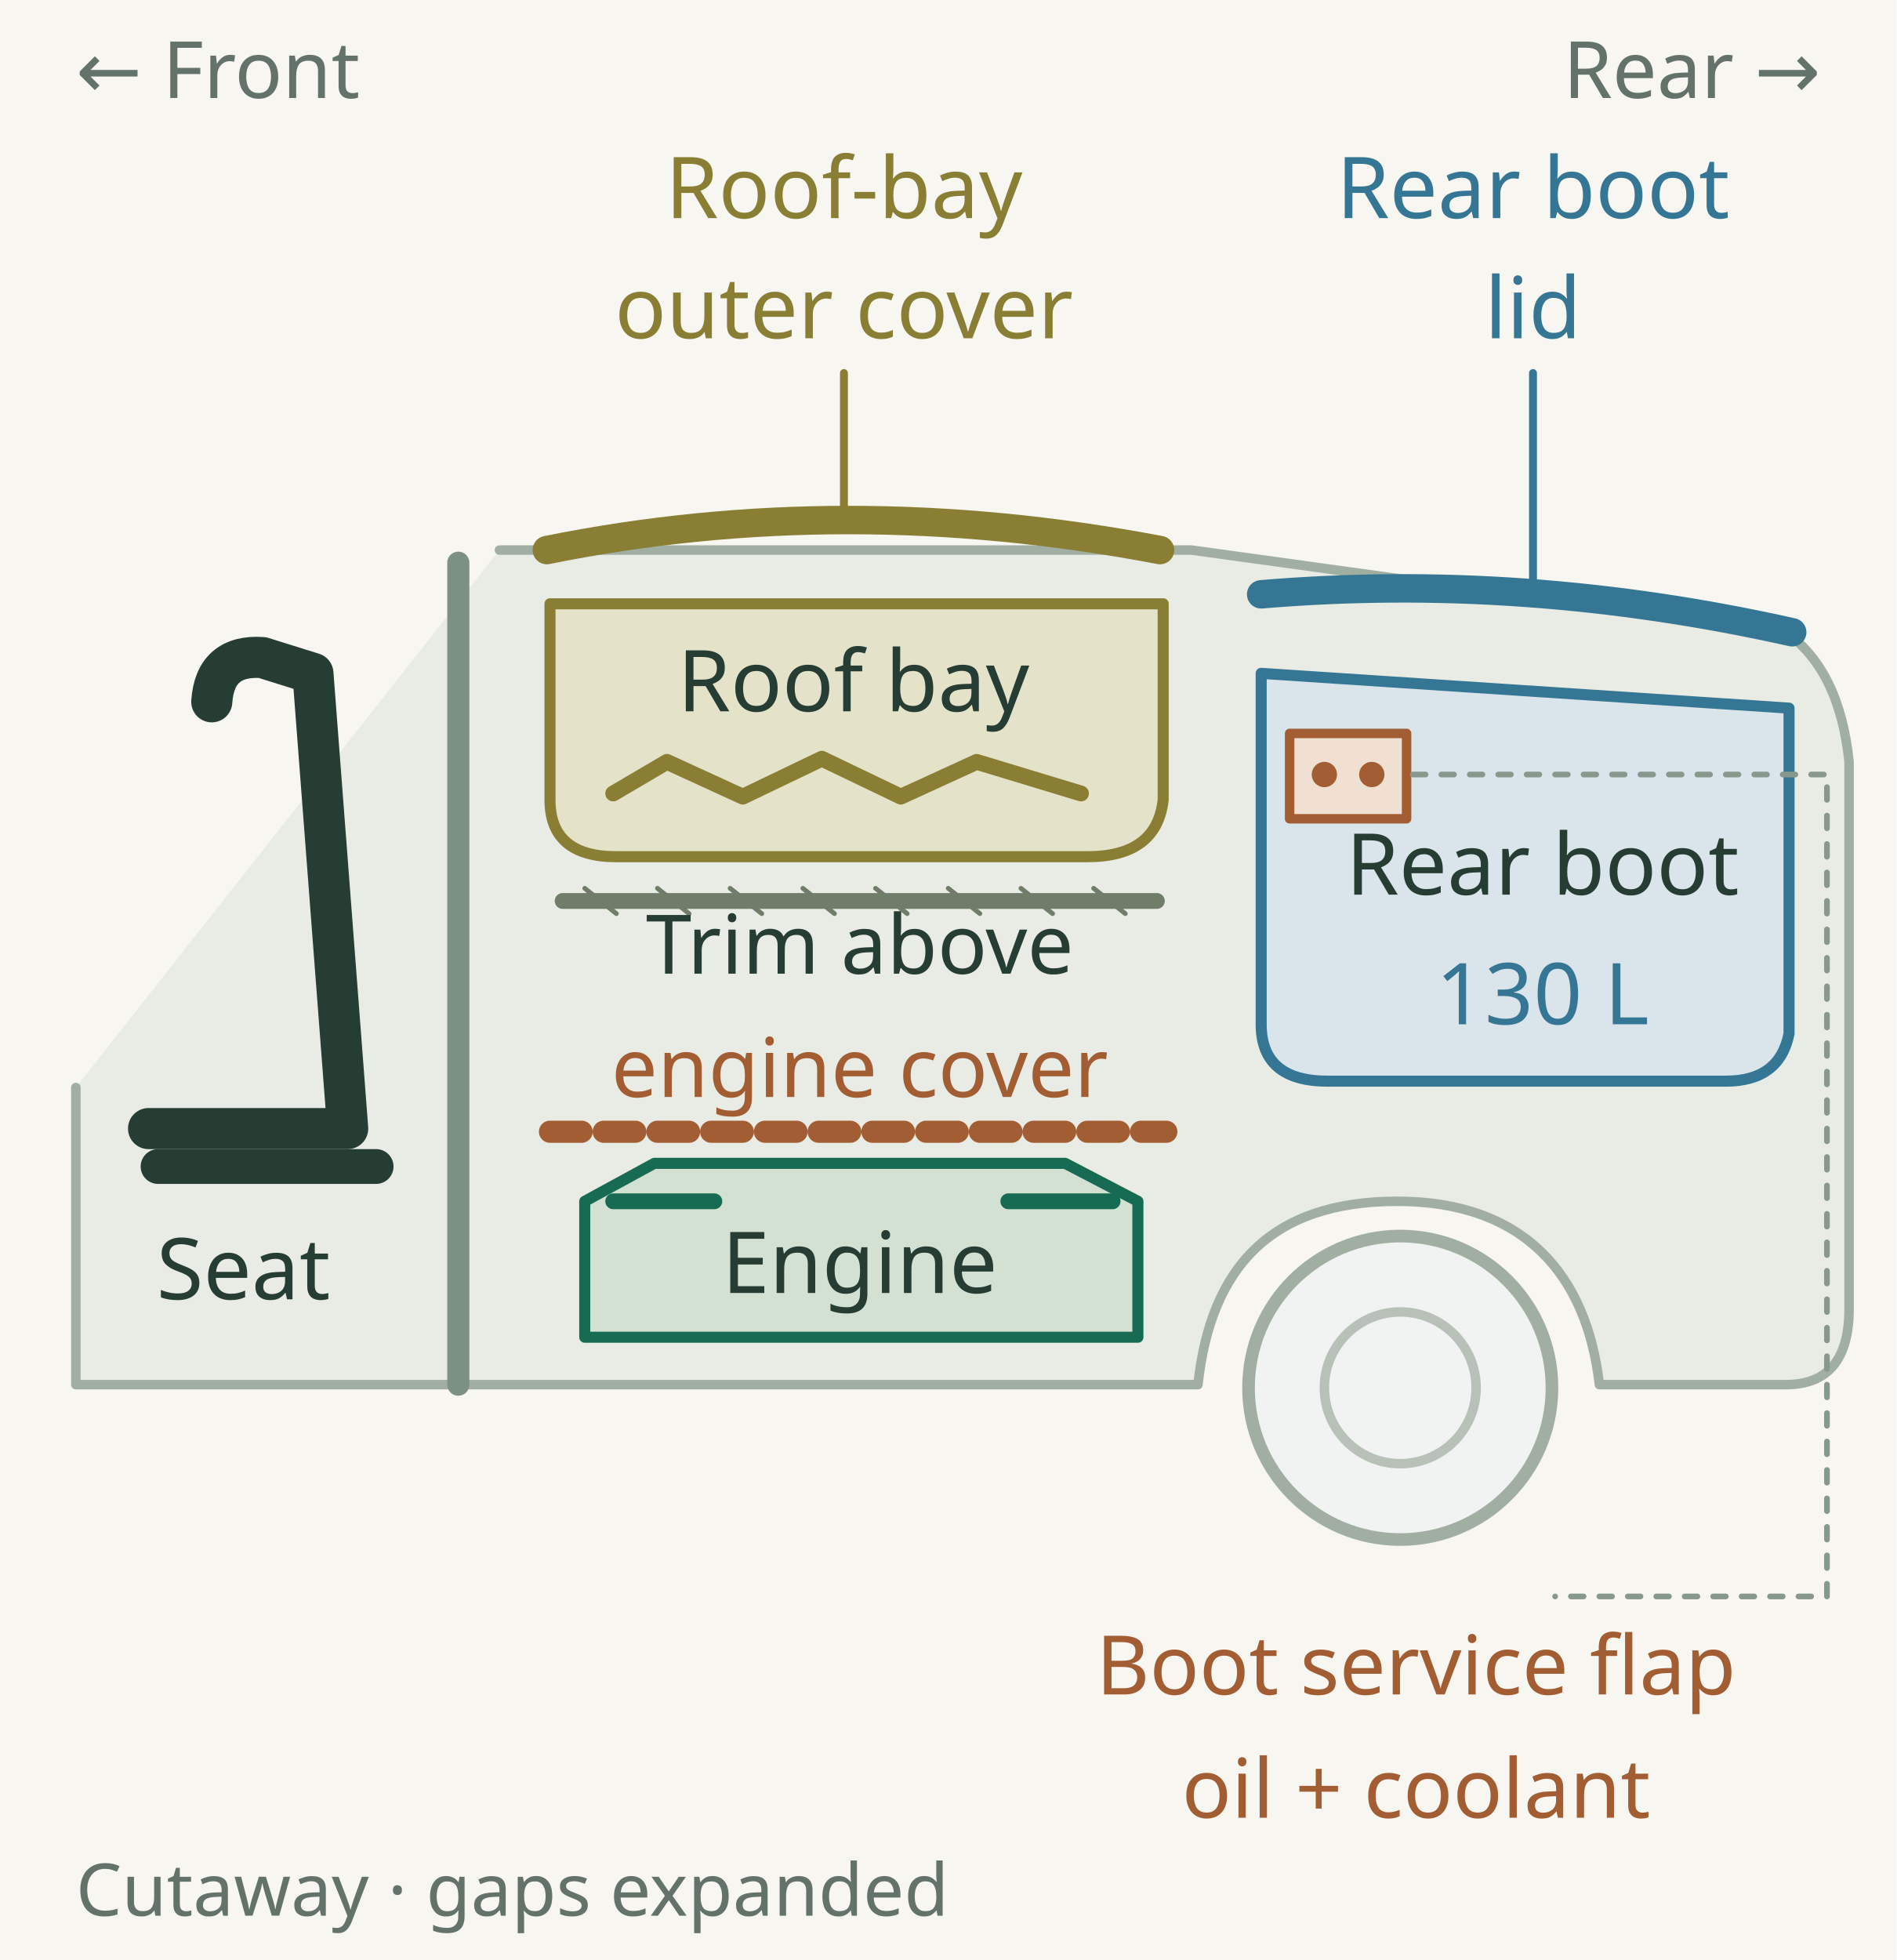
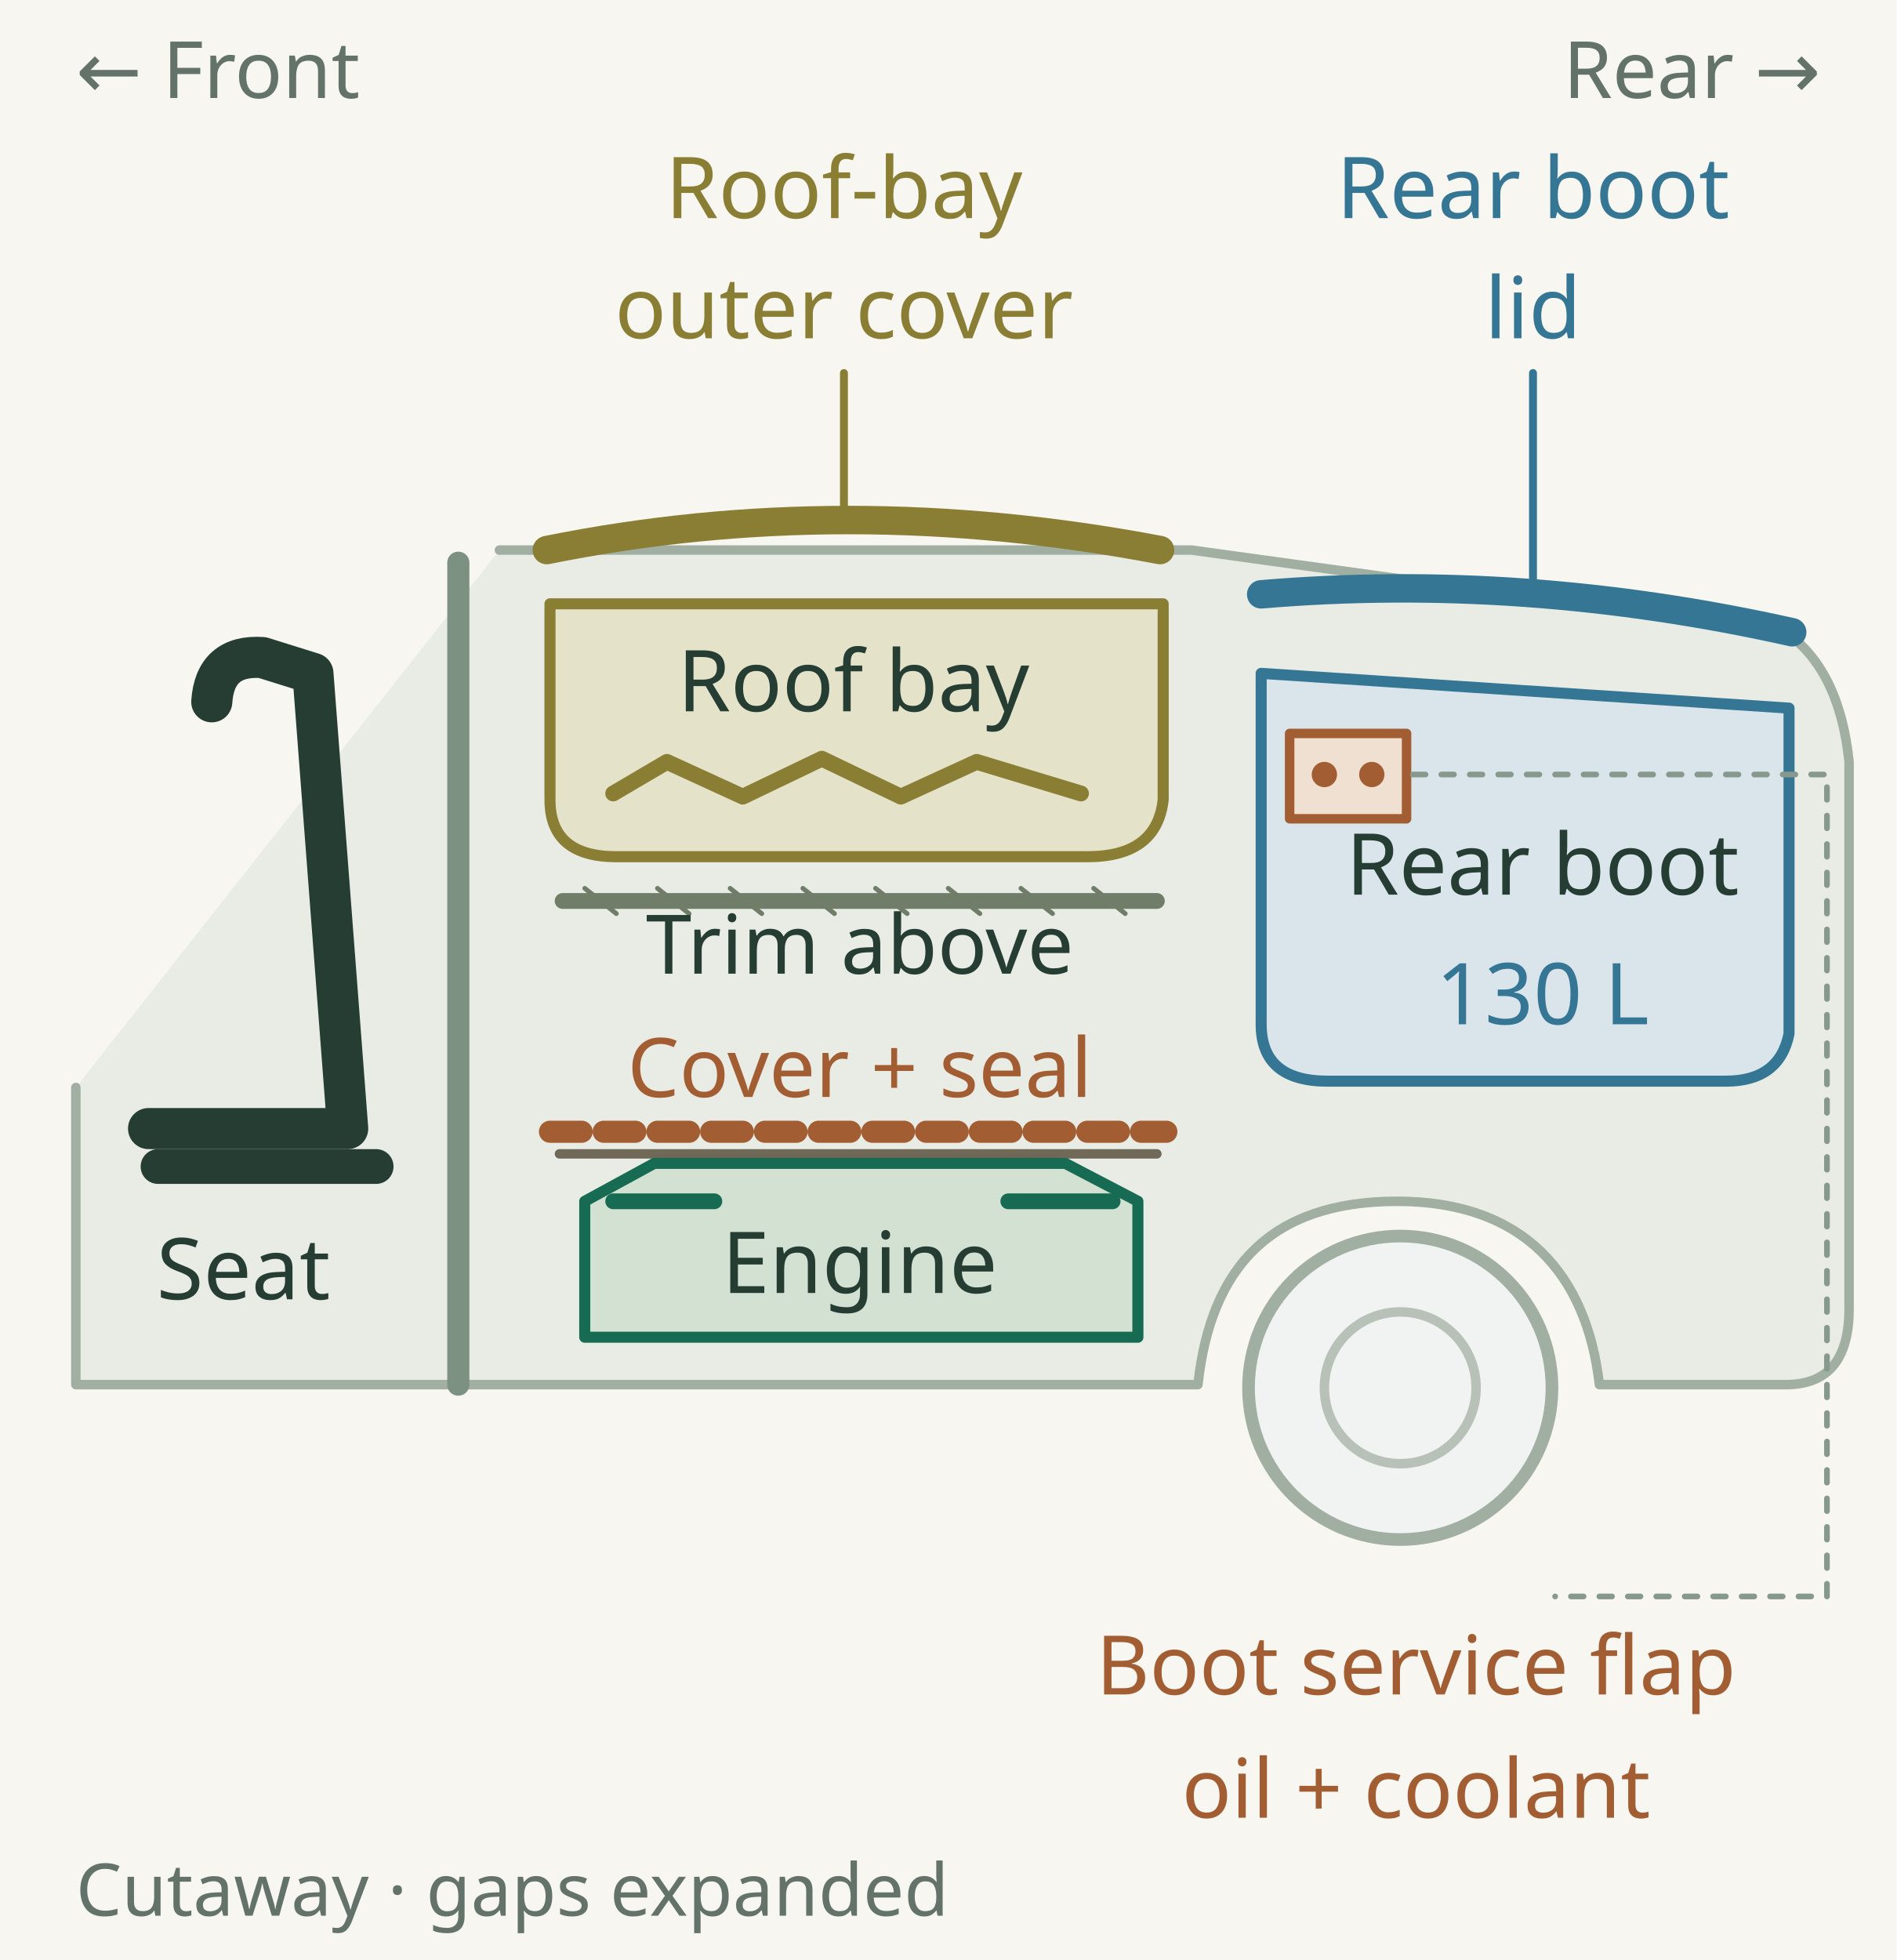
<svg xmlns="http://www.w3.org/2000/svg" font-family="sans-serif" role="img" aria-labelledby="title desc" viewBox="0 0 600 620">
  <rect width="600" height="620" fill="#f7f6f0" />
  <text x="24" y="31" text-anchor="start" font-size="25" fill="#63736a">← Front</text>
  <text x="576" y="31" text-anchor="end" font-size="25" fill="#63736a">Rear →</text>
  <path d="M24 344V438H379C383 401 402 380 442 380S502 403 506 438H565Q585 438 585 414V241Q582 212 565 200L377 174H158" fill="#e8ece5" stroke="#a1afa3" stroke-width="3" stroke-linejoin="round" stroke-linecap="round">
</path>
  <circle cx="443" cy="439" r="48" fill="#f1f3f2" stroke="#a1afa3" stroke-width="4">
</circle>
  <circle cx="443" cy="439" r="24" fill="none" stroke="#b7c1b8" stroke-width="3">
</circle>
  <path d="M145 178V438" fill="none" stroke="#7c9182" stroke-width="7" stroke-linejoin="round" stroke-linecap="round">
</path>
  <path d="M67 222Q68 207 83 208L99 213L110 357H47" fill="none" stroke="#253d32" stroke-width="13" stroke-linejoin="round" stroke-linecap="round">
</path>
  <path d="M50 369H119" fill="none" stroke="#253d32" stroke-width="11" stroke-linejoin="round" stroke-linecap="round">
</path>
  <text x="77" y="411" text-anchor="middle" font-size="27" fill="#253d32">Seat</text>
  <path d="M173 174Q267 155 367 174" fill="none" stroke="#8a7e34" stroke-width="9" stroke-linejoin="round" stroke-linecap="round">
</path>
  <text x="267" y="69" text-anchor="middle" font-size="27" fill="#8a7e34">Roof-bay</text>
  <text x="267" y="107" text-anchor="middle" font-size="27" fill="#8a7e34">outer cover</text>
  <path d="M267 118V161" fill="none" stroke="#8a7e34" stroke-width="2.5" stroke-linejoin="round" stroke-linecap="round">
</path>
  <path d="M399 188Q482 181 567 200" fill="none" stroke="#357694" stroke-width="9" stroke-linejoin="round" stroke-linecap="round">
</path>
  <text x="485" y="69" text-anchor="middle" font-size="27" fill="#357694">Rear boot</text>
  <text x="485" y="107" text-anchor="middle" font-size="27" fill="#357694">lid</text>
  <path d="M485 118V184" fill="none" stroke="#357694" stroke-width="2.5" stroke-linejoin="round" stroke-linecap="round">
</path>
  <path d="M174 191H368V253Q366 271 344 271H195Q174 271 174 253Z" fill="#e4e2c9" stroke="#8a7e34" stroke-width="3.5" stroke-linejoin="round" stroke-linecap="round">
</path>
  <text x="270" y="225" text-anchor="middle" font-size="27" fill="#253d32">Roof bay</text>
  <path d="M194 251L211 241L235 252L260 240L285 252L309 241L342 251" fill="none" stroke="#8a7e34" stroke-width="5" stroke-linejoin="round" stroke-linecap="round">
</path>
  <path d="M178 285H366" fill="none" stroke="#6f7d69" stroke-width="5" stroke-linejoin="round" stroke-linecap="round">
</path>
  <path d="M185 281L195 289M208 281L218 289M231 281L241 289M254 281L264 289M277 281L287 289M300 281L310 289M323 281L333 289M346 281L356 289" fill="none" stroke="#6f7d69" stroke-width="1.5" stroke-linejoin="round" stroke-linecap="round">
</path>
  <text x="272" y="308" text-anchor="middle" font-size="26" fill="#253d32">Trim above</text>
-   <text x="272" y="347" text-anchor="middle" font-size="26" fill="#a35d32">engine cover</text>
+   <text x="272" y="347" text-anchor="middle" font-size="26" fill="#a35d32">Cover + seal</text>
  <path d="M174 358H369" fill="none" stroke="#a35d32" stroke-width="7" stroke-linejoin="round" stroke-linecap="round" stroke-dasharray="10 7">
</path>
+   <path d="M177 365H366" fill="none" stroke="#716958" stroke-width="3" stroke-linejoin="round" stroke-linecap="round" />
  <path d="M185 380L207 368H337L360 380V423H185Z" fill="#d3e1d3" stroke="#176b53" stroke-width="3.5" stroke-linejoin="round" stroke-linecap="round">
</path>
  <path d="M194 380H226M319 380H352" fill="none" stroke="#176b53" stroke-width="5" stroke-linejoin="round" stroke-linecap="round">
</path>
  <text x="272" y="409" text-anchor="middle" font-size="27" fill="#253d32">Engine</text>
  <path d="M399 213L566 224V327Q563 342 546 342H420Q399 342 399 324Z" fill="#d9e5eb" stroke="#357694" stroke-width="3.5" stroke-linejoin="round" stroke-linecap="round">
</path>
  <text x="488" y="283" text-anchor="middle" font-size="27" fill="#253d32">Rear boot</text>
  <text x="488" y="324" text-anchor="middle" font-size="27" fill="#357694">130 L</text>
  <path d="M408 232H445V259H408Z" fill="#efe0d2" stroke="#a35d32" stroke-width="3" stroke-linejoin="round" stroke-linecap="round">
</path>
  <circle cx="419" cy="245" r="4" fill="#a35d32">
</circle>
  <circle cx="434" cy="245" r="4" fill="#a35d32">
</circle>
  <path d="M447 245H578V505H492" fill="none" stroke="#87988c" stroke-width="1.8" stroke-linejoin="round" stroke-linecap="round" stroke-dasharray="4 5">
</path>
  <text x="448" y="536" text-anchor="middle" font-size="26" fill="#a35d32">Boot service flap</text>
  <text x="448" y="575" text-anchor="middle" font-size="26" fill="#a35d32">oil + coolant</text>
  <text x="24" y="606" text-anchor="start" font-size="23" fill="#63736a">Cutaway · gaps expanded</text>
</svg>
